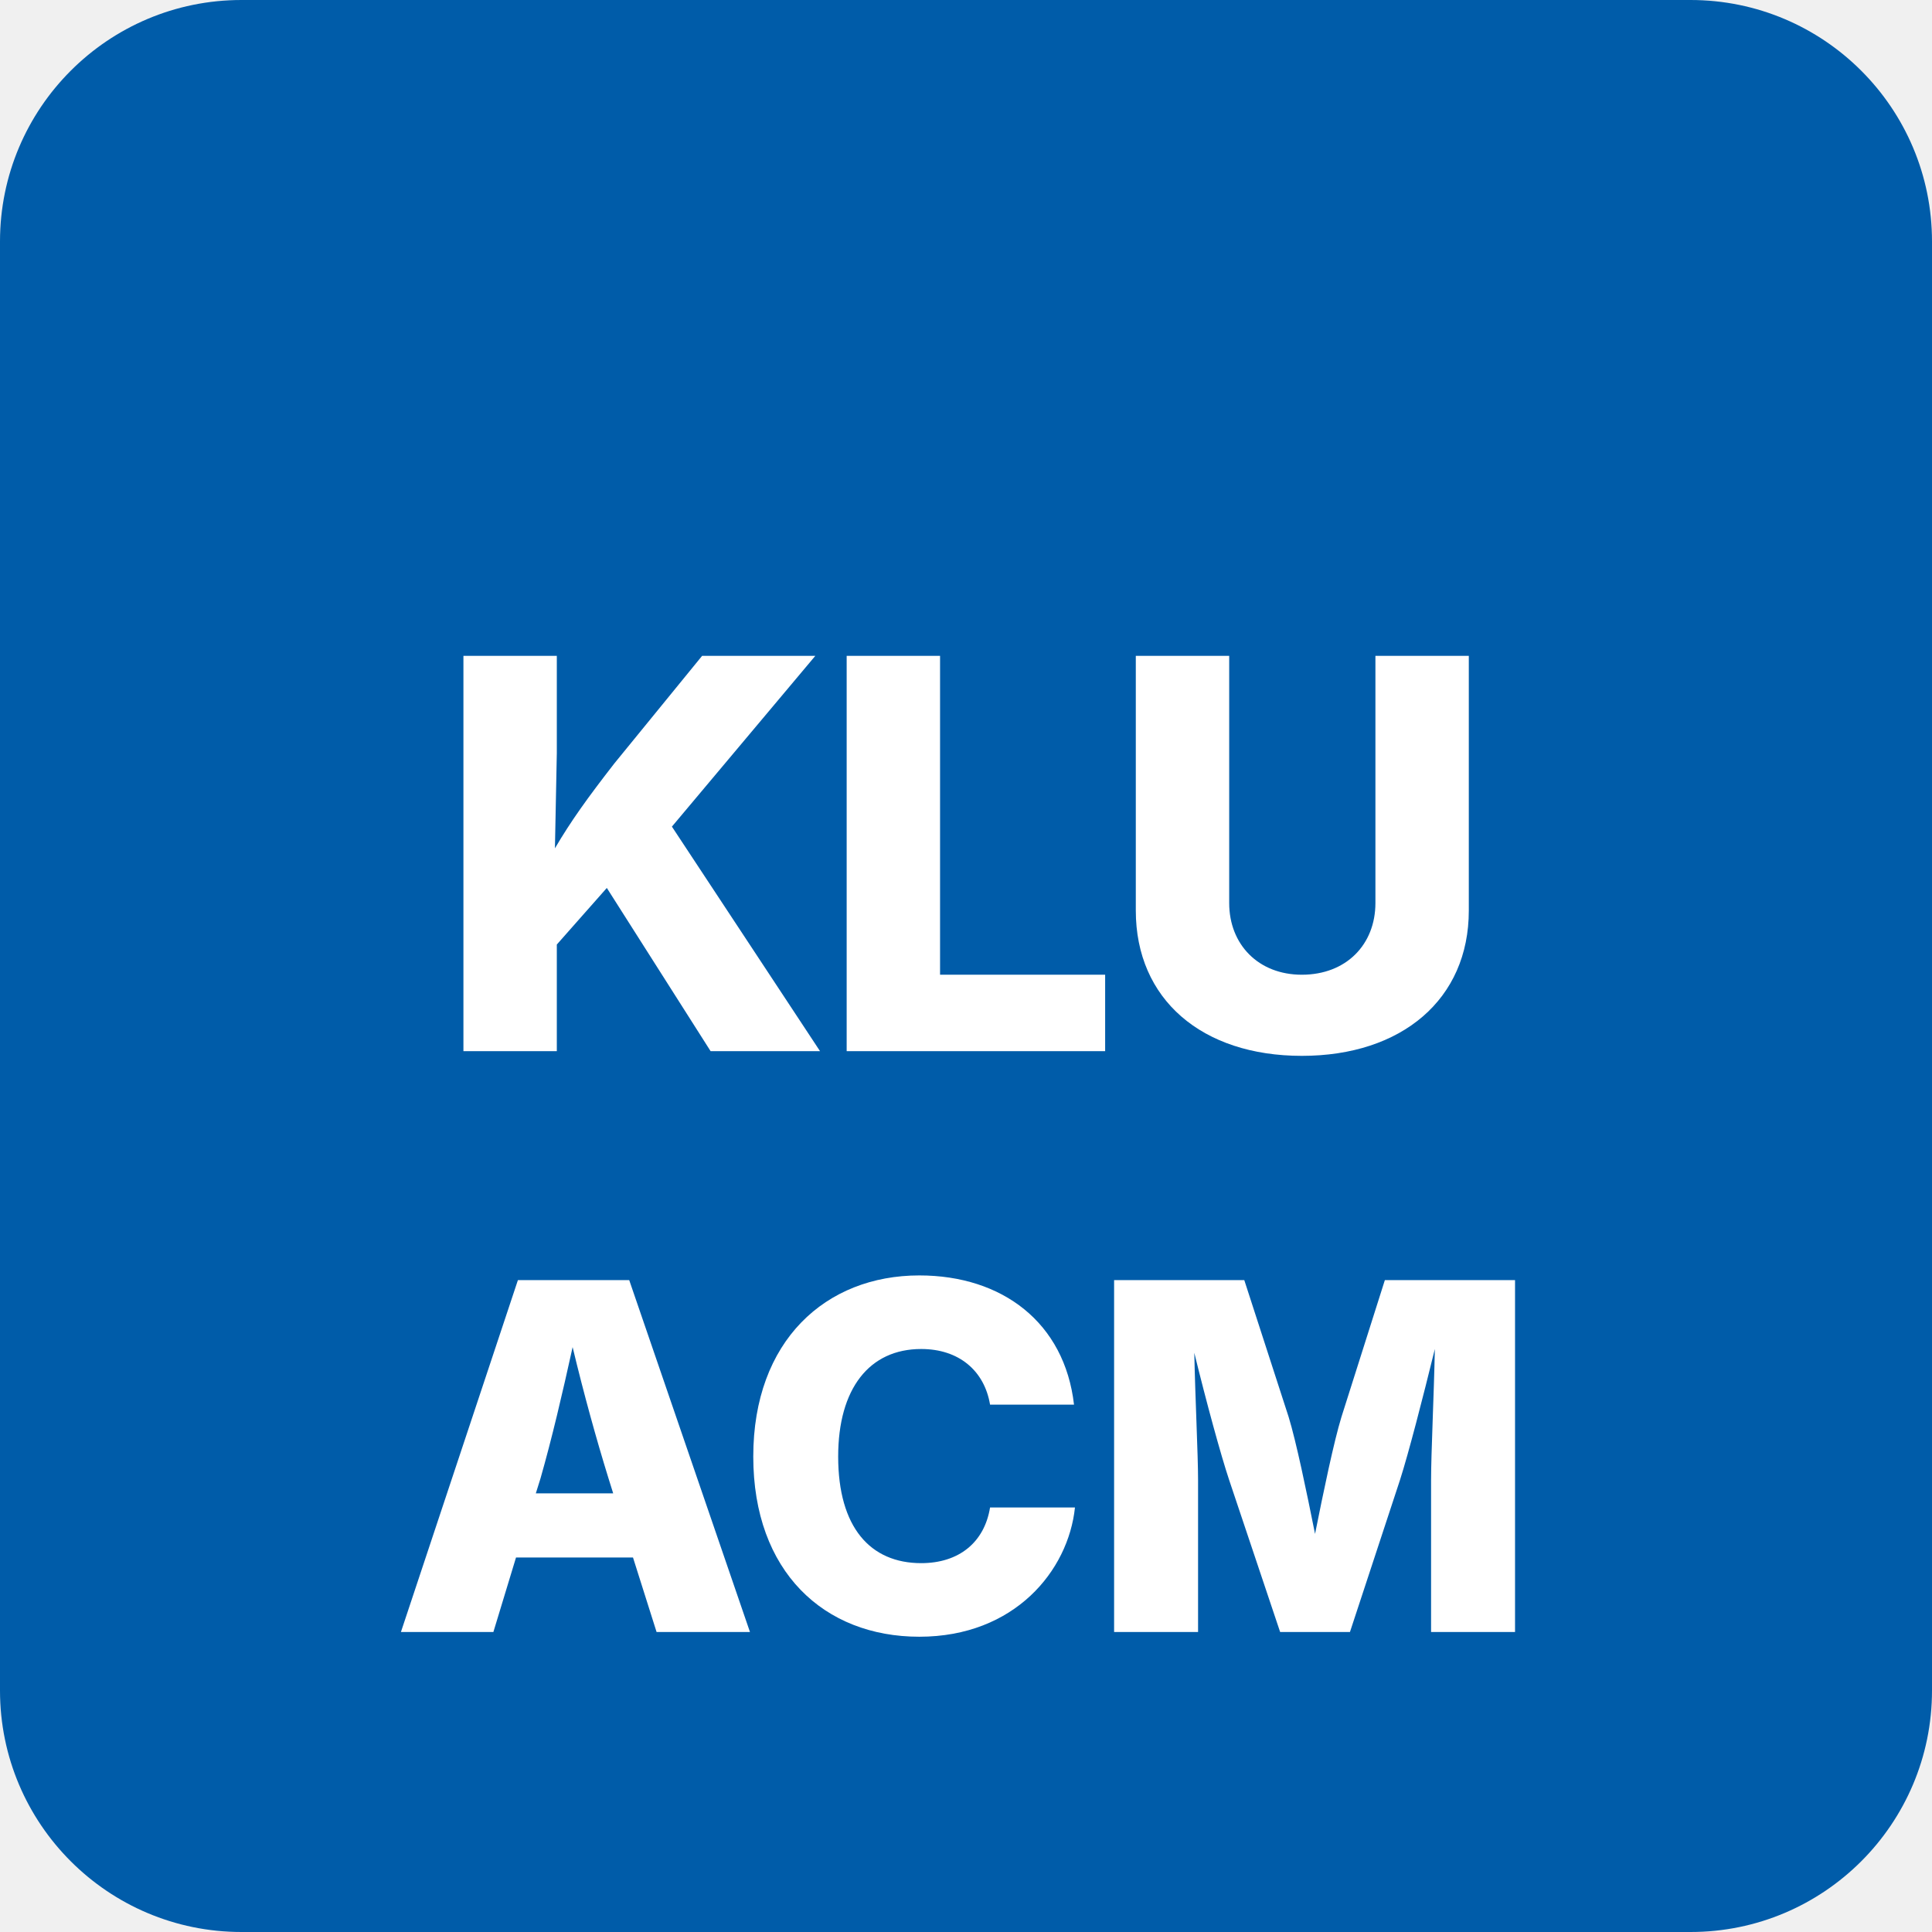
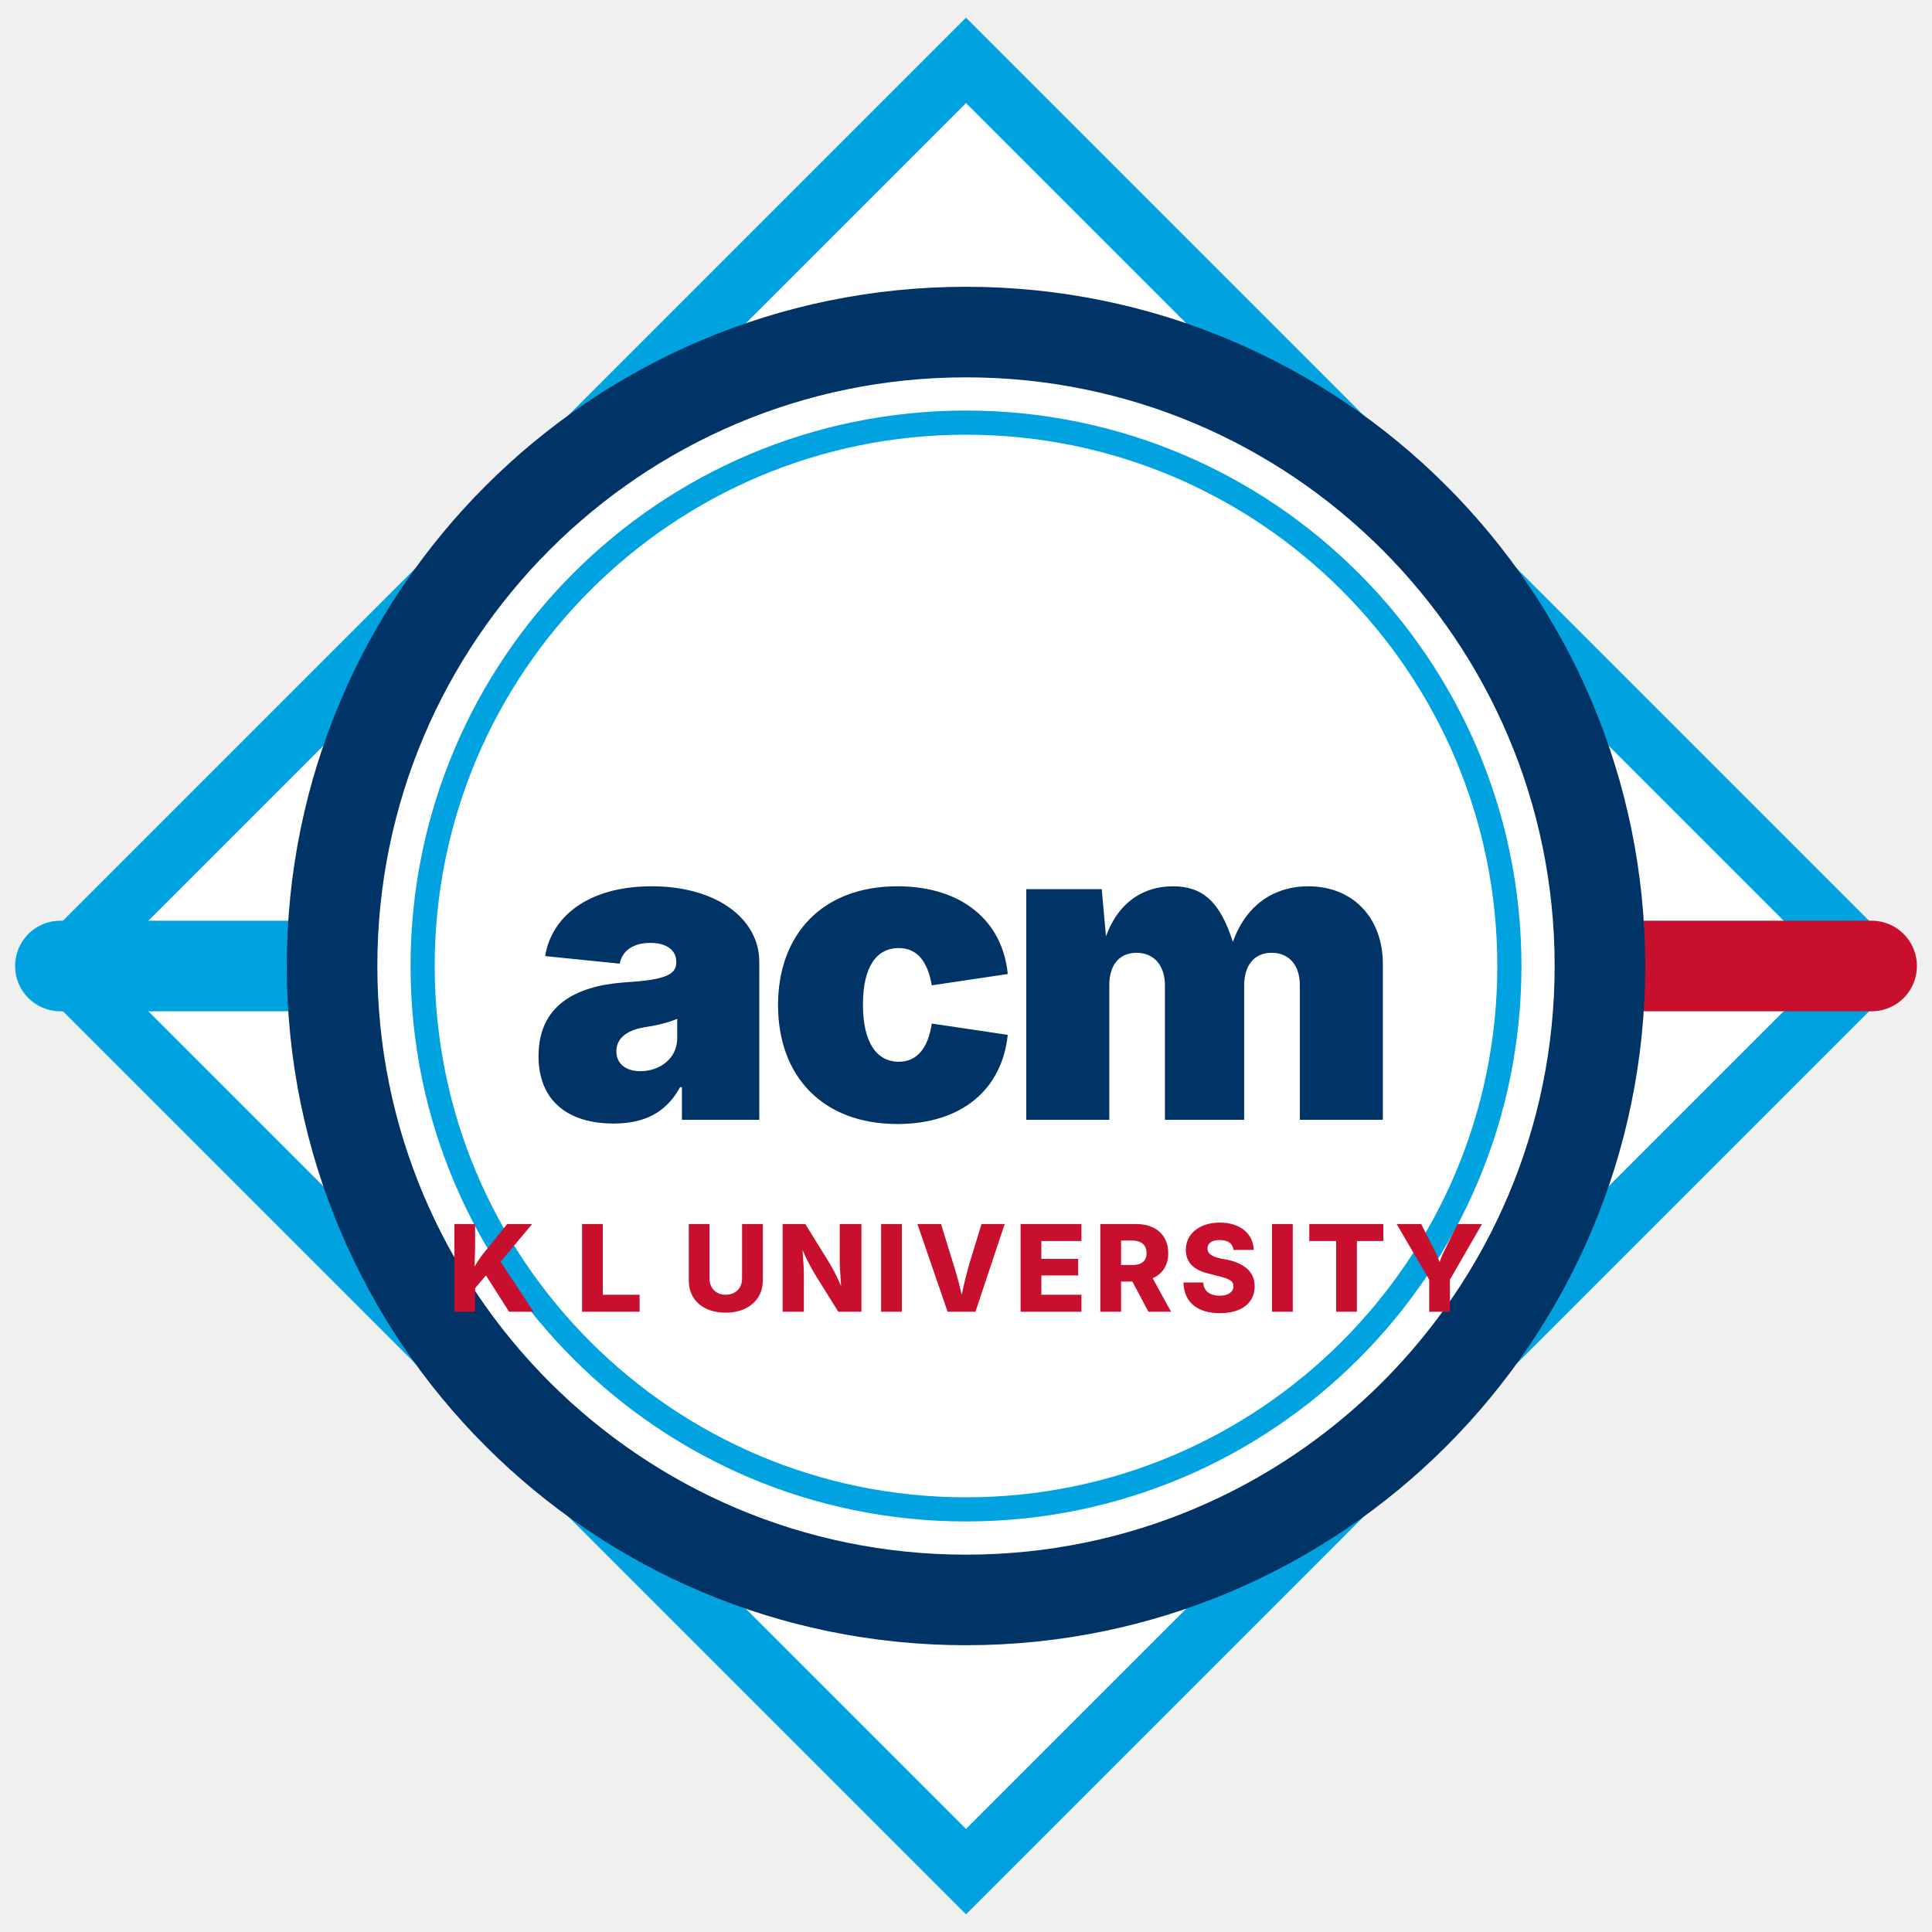
- <svg xmlns="http://www.w3.org/2000/svg" viewBox="0 0 32 32" width="32" height="32">
-   <rect width="32" height="32" rx="4" fill="#005CA9" />
-   <text x="16" y="14" dominant-baseline="middle" text-anchor="middle" font-family="system-ui, -apple-system, sans-serif" font-weight="800" font-size="9" fill="#ffffff" letter-spacing="-0.3">KLU</text>
-   <text x="16" y="24" dominant-baseline="middle" text-anchor="middle" font-family="system-ui, -apple-system, sans-serif" font-weight="800" font-size="8" fill="#ffffff" letter-spacing="-0.1">ACM</text>
+ <svg xmlns="http://www.w3.org/2000/svg" viewBox="0 0 64 64" width="64" height="64">
+   <polygon points="32,2 62,32 32,62 2,32" fill="#ffffff" stroke="#00A3E0" stroke-width="2" />
+   <polyline points="2,32 14,32" stroke="#00A3E0" stroke-width="3" stroke-linecap="round" />
+   <polyline points="50,32 62,32" stroke="#C8102E" stroke-width="3" stroke-linecap="round" />
+   <circle cx="32" cy="32" r="21" fill="#ffffff" stroke="#003366" stroke-width="3" />
+   <circle cx="32" cy="32" r="18" fill="#ffffff" stroke="#00A3E0" stroke-width="0.8" />
+   <text x="32" y="32" dominant-baseline="central" text-anchor="middle" font-family="system-ui, -apple-system, sans-serif" font-weight="900" font-size="14" fill="#003366" letter-spacing="-0.5">acm</text>
+   <text x="32" y="42" dominant-baseline="central" text-anchor="middle" font-family="system-ui, -apple-system, sans-serif" font-weight="800" font-size="4" fill="#C8102E" letter-spacing="0.2">K L UNIVERSITY</text>
</svg>
